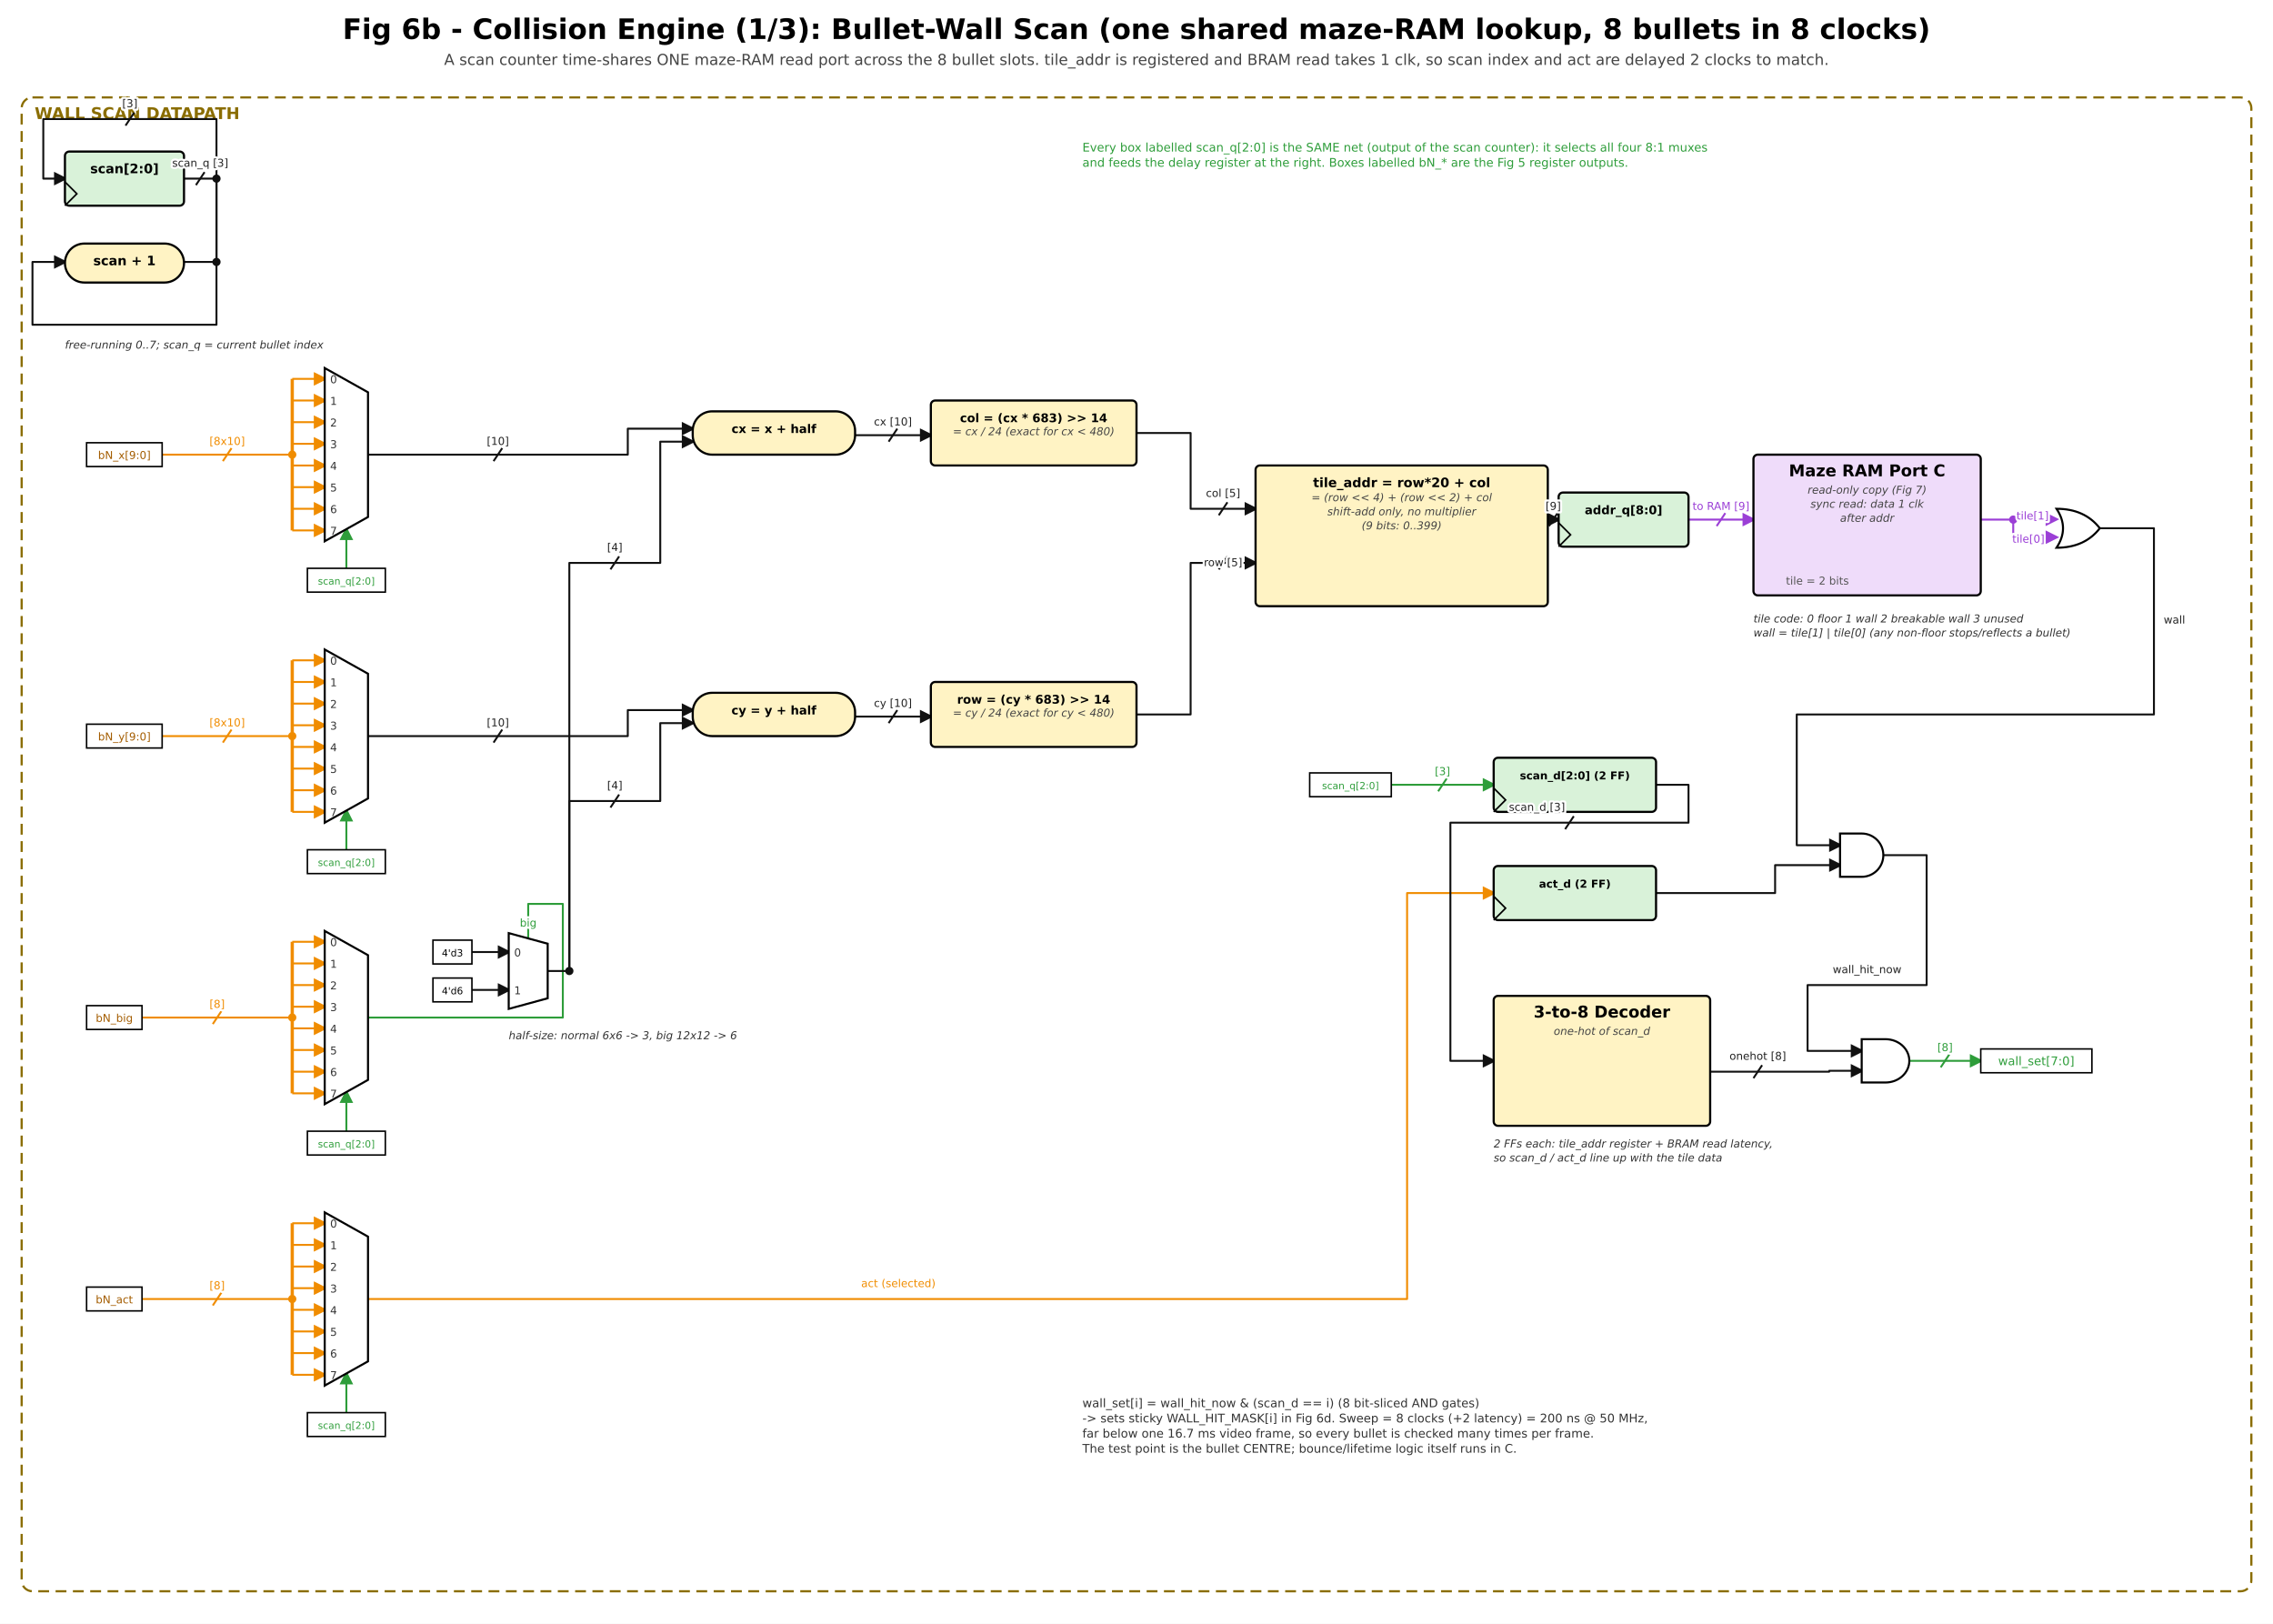
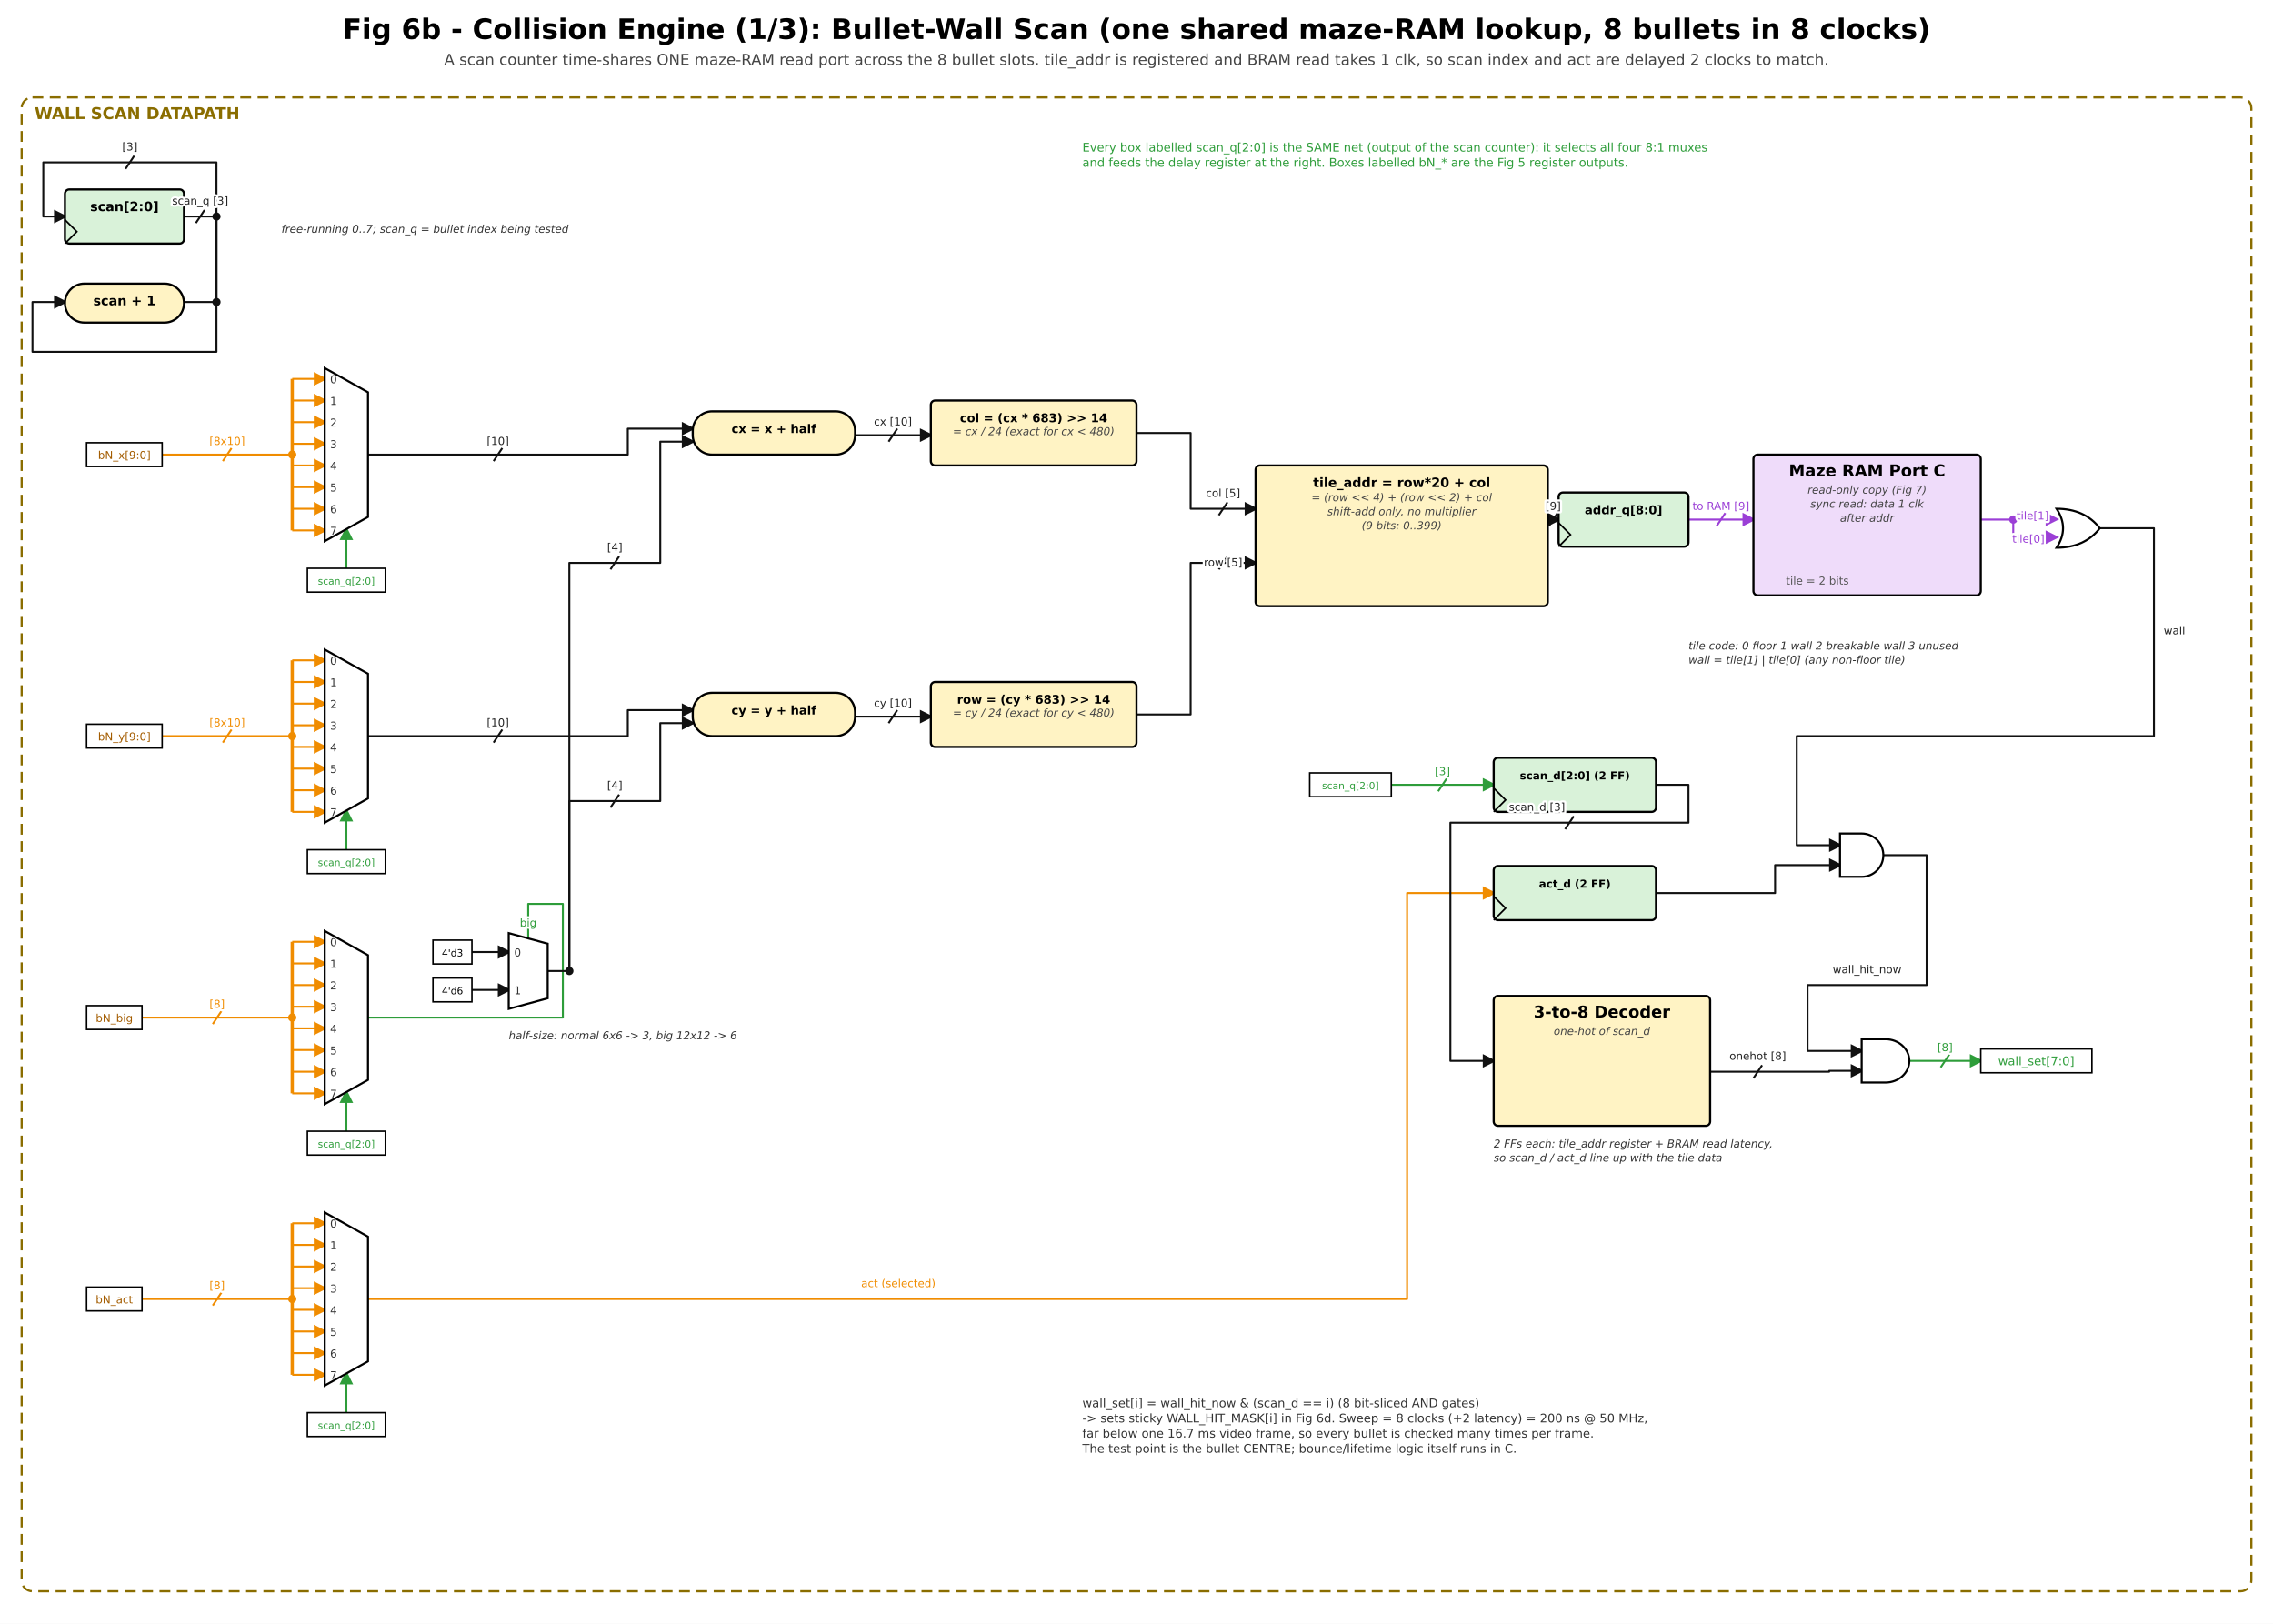
<svg xmlns="http://www.w3.org/2000/svg" width="2100" height="1500" viewBox="0 0 2100 1500">
  <defs>
    <marker id="a111111" viewBox="0 0 10 10" refX="8" refY="5" markerWidth="7" markerHeight="7" orient="auto">
      <path d="M0,0 L10,5 L0,10 z" fill="#111111" />
    </marker>
    <marker id="a2e9d3a" viewBox="0 0 10 10" refX="8" refY="5" markerWidth="7" markerHeight="7" orient="auto">
      <path d="M0,0 L10,5 L0,10 z" fill="#2e9d3a" />
    </marker>
    <marker id="a9b3fd6" viewBox="0 0 10 10" refX="8" refY="5" markerWidth="7" markerHeight="7" orient="auto">
      <path d="M0,0 L10,5 L0,10 z" fill="#9b3fd6" />
    </marker>
    <marker id="af08c00" viewBox="0 0 10 10" refX="8" refY="5" markerWidth="7" markerHeight="7" orient="auto">
      <path d="M0,0 L10,5 L0,10 z" fill="#f08c00" />
    </marker>
  </defs>
  <rect width="100%" height="100%" fill="#fff" />
  <rect x="20.0" y="90.0" width="2060.0" height="1380.0" rx="10" fill="none" stroke="#8a6d00" stroke-width="2" stroke-dasharray="10 6" />
  <text x="32.0" y="110.0" font-family="DejaVu Sans" font-size="15" font-weight="bold" fill="#8a6d00" text-anchor="start">WALL SCAN DATAPATH</text>
-   <path d="M170.0,165.0 L200.0,165.0" fill="none" stroke="#111111" stroke-width="1.8" stroke-linejoin="round" />
-   <path d="M200.0,165.0 L200.0,300.0 L30.0,300.0 L30.0,242.0 L60.0,242.0" fill="none" stroke="#111111" stroke-width="1.8" stroke-linejoin="round" marker-end="url(#a111111)" />
-   <path d="M170.0,242.0 L200.0,242.0" fill="none" stroke="#111111" stroke-width="1.8" stroke-linejoin="round" />
-   <path d="M200.0,242.0 L200.0,110.0 L40.0,110.0 L40.0,165.0 L60.0,165.0" fill="none" stroke="#111111" stroke-width="1.8" stroke-linejoin="round" marker-end="url(#a111111)" />
+   <path d="M170.0,200.0 L200.0,200.0" fill="none" stroke="#111111" stroke-width="1.8" stroke-linejoin="round" />
+   <path d="M200.0,200.0 L200.0,325.0 L30.0,325.0 L30.0,279.0 L60.0,279.0" fill="none" stroke="#111111" stroke-width="1.8" stroke-linejoin="round" marker-end="url(#a111111)" />
+   <path d="M170.0,279.0 L200.0,279.0" fill="none" stroke="#111111" stroke-width="1.8" stroke-linejoin="round" />
+   <path d="M200.0,279.0 L200.0,150.0 L40.0,150.0 L40.0,200.0 L60.0,200.0" fill="none" stroke="#111111" stroke-width="1.8" stroke-linejoin="round" marker-end="url(#a111111)" />
  <path d="M149.8,420.0 L270.0,420.0" fill="none" stroke="#f08c00" stroke-width="1.8" stroke-linejoin="round" />
  <line x1="270" y1="350.0" x2="270" y2="490.0" stroke="#f08c00" stroke-width="3" />
  <path d="M270.0,350.0 L300.0,350.0" fill="none" stroke="#f08c00" stroke-width="1.8" stroke-linejoin="round" marker-end="url(#af08c00)" />
  <path d="M270.0,370.0 L300.0,370.0" fill="none" stroke="#f08c00" stroke-width="1.8" stroke-linejoin="round" marker-end="url(#af08c00)" />
  <path d="M270.0,390.0 L300.0,390.0" fill="none" stroke="#f08c00" stroke-width="1.8" stroke-linejoin="round" marker-end="url(#af08c00)" />
  <path d="M270.0,410.0 L300.0,410.0" fill="none" stroke="#f08c00" stroke-width="1.8" stroke-linejoin="round" marker-end="url(#af08c00)" />
  <path d="M270.0,430.0 L300.0,430.0" fill="none" stroke="#f08c00" stroke-width="1.8" stroke-linejoin="round" marker-end="url(#af08c00)" />
  <path d="M270.0,450.0 L300.0,450.0" fill="none" stroke="#f08c00" stroke-width="1.8" stroke-linejoin="round" marker-end="url(#af08c00)" />
  <path d="M270.0,470.0 L300.0,470.0" fill="none" stroke="#f08c00" stroke-width="1.8" stroke-linejoin="round" marker-end="url(#af08c00)" />
  <path d="M270.0,490.0 L300.0,490.0" fill="none" stroke="#f08c00" stroke-width="1.8" stroke-linejoin="round" marker-end="url(#af08c00)" />
  <path d="M320.0,525.0 L320.0,488.8" fill="none" stroke="#2e9d3a" stroke-width="1.8" stroke-linejoin="round" marker-end="url(#a2e9d3a)" />
  <path d="M149.8,680.0 L270.0,680.0" fill="none" stroke="#f08c00" stroke-width="1.8" stroke-linejoin="round" />
  <line x1="270" y1="610.0" x2="270" y2="750.0" stroke="#f08c00" stroke-width="3" />
  <path d="M270.0,610.0 L300.0,610.0" fill="none" stroke="#f08c00" stroke-width="1.8" stroke-linejoin="round" marker-end="url(#af08c00)" />
  <path d="M270.0,630.0 L300.0,630.0" fill="none" stroke="#f08c00" stroke-width="1.8" stroke-linejoin="round" marker-end="url(#af08c00)" />
  <path d="M270.0,650.0 L300.0,650.0" fill="none" stroke="#f08c00" stroke-width="1.8" stroke-linejoin="round" marker-end="url(#af08c00)" />
  <path d="M270.0,670.0 L300.0,670.0" fill="none" stroke="#f08c00" stroke-width="1.8" stroke-linejoin="round" marker-end="url(#af08c00)" />
  <path d="M270.0,690.0 L300.0,690.0" fill="none" stroke="#f08c00" stroke-width="1.8" stroke-linejoin="round" marker-end="url(#af08c00)" />
  <path d="M270.0,710.0 L300.0,710.0" fill="none" stroke="#f08c00" stroke-width="1.8" stroke-linejoin="round" marker-end="url(#af08c00)" />
  <path d="M270.0,730.0 L300.0,730.0" fill="none" stroke="#f08c00" stroke-width="1.8" stroke-linejoin="round" marker-end="url(#af08c00)" />
  <path d="M270.0,750.0 L300.0,750.0" fill="none" stroke="#f08c00" stroke-width="1.8" stroke-linejoin="round" marker-end="url(#af08c00)" />
  <path d="M320.0,785.0 L320.0,748.8" fill="none" stroke="#2e9d3a" stroke-width="1.8" stroke-linejoin="round" marker-end="url(#a2e9d3a)" />
  <path d="M131.2,940.0 L270.0,940.0" fill="none" stroke="#f08c00" stroke-width="1.8" stroke-linejoin="round" />
  <line x1="270" y1="870.0" x2="270" y2="1010.0" stroke="#f08c00" stroke-width="3" />
  <path d="M270.0,870.0 L300.0,870.0" fill="none" stroke="#f08c00" stroke-width="1.8" stroke-linejoin="round" marker-end="url(#af08c00)" />
  <path d="M270.0,890.0 L300.0,890.0" fill="none" stroke="#f08c00" stroke-width="1.8" stroke-linejoin="round" marker-end="url(#af08c00)" />
  <path d="M270.0,910.0 L300.0,910.0" fill="none" stroke="#f08c00" stroke-width="1.8" stroke-linejoin="round" marker-end="url(#af08c00)" />
  <path d="M270.0,930.0 L300.0,930.0" fill="none" stroke="#f08c00" stroke-width="1.8" stroke-linejoin="round" marker-end="url(#af08c00)" />
  <path d="M270.0,950.0 L300.0,950.0" fill="none" stroke="#f08c00" stroke-width="1.8" stroke-linejoin="round" marker-end="url(#af08c00)" />
  <path d="M270.0,970.0 L300.0,970.0" fill="none" stroke="#f08c00" stroke-width="1.8" stroke-linejoin="round" marker-end="url(#af08c00)" />
  <path d="M270.0,990.0 L300.0,990.0" fill="none" stroke="#f08c00" stroke-width="1.8" stroke-linejoin="round" marker-end="url(#af08c00)" />
  <path d="M270.0,1010.0 L300.0,1010.0" fill="none" stroke="#f08c00" stroke-width="1.8" stroke-linejoin="round" marker-end="url(#af08c00)" />
  <path d="M320.0,1045.0 L320.0,1008.8" fill="none" stroke="#2e9d3a" stroke-width="1.8" stroke-linejoin="round" marker-end="url(#a2e9d3a)" />
  <path d="M131.2,1200.0 L270.0,1200.0" fill="none" stroke="#f08c00" stroke-width="1.8" stroke-linejoin="round" />
  <line x1="270" y1="1130.0" x2="270" y2="1270.0" stroke="#f08c00" stroke-width="3" />
  <path d="M270.0,1130.0 L300.0,1130.0" fill="none" stroke="#f08c00" stroke-width="1.8" stroke-linejoin="round" marker-end="url(#af08c00)" />
  <path d="M270.0,1150.0 L300.0,1150.0" fill="none" stroke="#f08c00" stroke-width="1.8" stroke-linejoin="round" marker-end="url(#af08c00)" />
  <path d="M270.0,1170.0 L300.0,1170.0" fill="none" stroke="#f08c00" stroke-width="1.8" stroke-linejoin="round" marker-end="url(#af08c00)" />
  <path d="M270.0,1190.0 L300.0,1190.0" fill="none" stroke="#f08c00" stroke-width="1.8" stroke-linejoin="round" marker-end="url(#af08c00)" />
  <path d="M270.0,1210.0 L300.0,1210.0" fill="none" stroke="#f08c00" stroke-width="1.8" stroke-linejoin="round" marker-end="url(#af08c00)" />
  <path d="M270.0,1230.0 L300.0,1230.0" fill="none" stroke="#f08c00" stroke-width="1.8" stroke-linejoin="round" marker-end="url(#af08c00)" />
  <path d="M270.0,1250.0 L300.0,1250.0" fill="none" stroke="#f08c00" stroke-width="1.8" stroke-linejoin="round" marker-end="url(#af08c00)" />
  <path d="M270.0,1270.0 L300.0,1270.0" fill="none" stroke="#f08c00" stroke-width="1.8" stroke-linejoin="round" marker-end="url(#af08c00)" />
  <path d="M320.0,1305.0 L320.0,1268.8" fill="none" stroke="#2e9d3a" stroke-width="1.8" stroke-linejoin="round" marker-end="url(#a2e9d3a)" />
  <path d="M436.0,879.5 L470.0,879.5" fill="none" stroke="#111111" stroke-width="1.8" stroke-linejoin="round" marker-end="url(#a111111)" />
  <path d="M436.0,914.5 L470.0,914.5" fill="none" stroke="#111111" stroke-width="1.8" stroke-linejoin="round" marker-end="url(#a111111)" />
  <path d="M340.0,940.0 L520.0,940.0 L520.0,835.0 L488.0,835.0 L488.0,866.9" fill="none" stroke="#2e9d3a" stroke-width="1.8" stroke-linejoin="round" />
  <path d="M340.0,420.0 L580.0,420.0 L580.0,396.0 L640.0,396.0" fill="none" stroke="#111111" stroke-width="1.8" stroke-linejoin="round" marker-end="url(#a111111)" />
  <path d="M340.0,680.0 L580.0,680.0 L580.0,656.0 L640.0,656.0" fill="none" stroke="#111111" stroke-width="1.8" stroke-linejoin="round" marker-end="url(#a111111)" />
  <path d="M506.0,897.0 L526.0,897.0" fill="none" stroke="#111111" stroke-width="1.8" stroke-linejoin="round" />
  <path d="M526.0,897.0 L526.0,520.0 L610.0,520.0 L610.0,408.0 L640.0,408.0" fill="none" stroke="#111111" stroke-width="1.8" stroke-linejoin="round" marker-end="url(#a111111)" />
  <path d="M526.0,897.0 L526.0,740.0 L610.0,740.0 L610.0,668.0 L640.0,668.0" fill="none" stroke="#111111" stroke-width="1.8" stroke-linejoin="round" marker-end="url(#a111111)" />
  <path d="M790.0,402.0 L860.0,402.0" fill="none" stroke="#111111" stroke-width="1.8" stroke-linejoin="round" marker-end="url(#a111111)" />
  <path d="M790.0,662.0 L860.0,662.0" fill="none" stroke="#111111" stroke-width="1.8" stroke-linejoin="round" marker-end="url(#a111111)" />
  <path d="M1050.0,400.0 L1100.0,400.0 L1100.0,470.0 L1160.0,470.0" fill="none" stroke="#111111" stroke-width="1.8" stroke-linejoin="round" marker-end="url(#a111111)" />
  <path d="M1050.0,660.0 L1100.0,660.0 L1100.0,520.0 L1160.0,520.0" fill="none" stroke="#111111" stroke-width="1.8" stroke-linejoin="round" marker-end="url(#a111111)" />
  <path d="M1430.0,480.0 L1440.0,480.0" fill="none" stroke="#111111" stroke-width="1.8" stroke-linejoin="round" marker-end="url(#a111111)" />
  <path d="M1560.0,480.0 L1620.0,480.0" fill="none" stroke="#9b3fd6" stroke-width="1.8" stroke-linejoin="round" marker-end="url(#a9b3fd6)" />
  <path d="M1830.0,480.0 L1860.0,480.0" fill="none" stroke="#9b3fd6" stroke-width="1.8" stroke-linejoin="round" />
  <path d="M1860.0,480.0 L1860.0,479.7 L1900.0,479.7" fill="none" stroke="#9b3fd6" stroke-width="1.8" stroke-linejoin="round" marker-end="url(#a9b3fd6)" />
  <path d="M1860.0,480.0 L1860.0,496.3 L1900.0,496.3" fill="none" stroke="#9b3fd6" stroke-width="1.8" stroke-linejoin="round" marker-end="url(#a9b3fd6)" />
  <path d="M1285.4,725.0 L1380.0,725.0" fill="none" stroke="#2e9d3a" stroke-width="1.8" stroke-linejoin="round" marker-end="url(#a2e9d3a)" />
  <path d="M340.0,1200.0 L360.0,1200.0 L1300.0,1200.0 L1300.0,825.0 L1380.0,825.0" fill="none" stroke="#f08c00" stroke-width="1.8" stroke-linejoin="round" marker-end="url(#af08c00)" />
-   <path d="M1940.0,488.0 L1990.0,488.0 L1990.0,660.0 L1660.0,660.0 L1660.0,780.8 L1700.0,780.8" fill="none" stroke="#111111" stroke-width="1.8" stroke-linejoin="round" marker-end="url(#a111111)" />
+   <path d="M1940.0,488.0 L1990.0,488.0 L1990.0,680.0 L1660.0,680.0 L1660.0,780.8 L1700.0,780.8" fill="none" stroke="#111111" stroke-width="1.8" stroke-linejoin="round" marker-end="url(#a111111)" />
  <path d="M1530.0,825.0 L1640.0,825.0 L1640.0,799.2 L1700.0,799.2" fill="none" stroke="#111111" stroke-width="1.8" stroke-linejoin="round" marker-end="url(#a111111)" />
  <path d="M1530.0,725.0 L1560.0,725.0 L1560.0,760.0 L1340.0,760.0 L1340.0,980.0 L1380.0,980.0" fill="none" stroke="#111111" stroke-width="1.8" stroke-linejoin="round" marker-end="url(#a111111)" />
  <path d="M1580.0,990.0 L1690.0,990.0 L1690.0,989.2 L1720.0,989.2" fill="none" stroke="#111111" stroke-width="1.8" stroke-linejoin="round" marker-end="url(#a111111)" />
  <path d="M1740.0,790.0 L1780.0,790.0 L1780.0,910.0 L1670.0,910.0 L1670.0,970.8 L1720.0,970.8" fill="none" stroke="#111111" stroke-width="1.8" stroke-linejoin="round" marker-end="url(#a111111)" />
  <path d="M1764.0,980.0 L1830.0,980.0" fill="none" stroke="#2e9d3a" stroke-width="1.8" stroke-linejoin="round" marker-end="url(#a2e9d3a)" />
-   <rect x="60.0" y="140.0" width="110.0" height="50.0" rx="4" fill="#d9f2d9" stroke="#000" stroke-width="2" />
-   <rect x="60.0" y="225.0" width="110.0" height="36.0" rx="18" fill="#fff3c4" stroke="#000" stroke-width="2" />
+   <rect x="60.0" y="175.0" width="110.0" height="50.0" rx="4" fill="#d9f2d9" stroke="#000" stroke-width="2" />
+   <rect x="60.0" y="262.0" width="110.0" height="36.0" rx="18" fill="#fff3c4" stroke="#000" stroke-width="2" />
  <path d="M300,340 L340,362.4 L340,477.6 L300,500 Z" fill="#fff" stroke="#000" stroke-width="1.9" />
  <rect x="80.0" y="409.0" width="69.8" height="22.0" rx="0" fill="#fff" stroke="#000" stroke-width="1.4" />
  <rect x="284.0" y="525.0" width="72.0" height="22.0" rx="0" fill="#fff" stroke="#000" stroke-width="1.4" />
  <path d="M300,600 L340,622.4 L340,737.6 L300,760 Z" fill="#fff" stroke="#000" stroke-width="1.9" />
  <rect x="80.0" y="669.0" width="69.8" height="22.0" rx="0" fill="#fff" stroke="#000" stroke-width="1.4" />
  <rect x="284.0" y="785.0" width="72.0" height="22.0" rx="0" fill="#fff" stroke="#000" stroke-width="1.4" />
  <path d="M300,860 L340,882.4 L340,997.6 L300,1020 Z" fill="#fff" stroke="#000" stroke-width="1.9" />
  <rect x="80.0" y="929.0" width="51.2" height="22.0" rx="0" fill="#fff" stroke="#000" stroke-width="1.4" />
  <rect x="284.0" y="1045.0" width="72.0" height="22.0" rx="0" fill="#fff" stroke="#000" stroke-width="1.4" />
  <path d="M300,1120 L340,1142.4 L340,1257.6 L300,1280 Z" fill="#fff" stroke="#000" stroke-width="1.9" />
  <rect x="80.0" y="1189.0" width="51.2" height="22.0" rx="0" fill="#fff" stroke="#000" stroke-width="1.4" />
  <rect x="284.0" y="1305.0" width="72.0" height="22.0" rx="0" fill="#fff" stroke="#000" stroke-width="1.4" />
  <path d="M470,862 L506,871.8 L506,922.2 L470,932 Z" fill="#fff" stroke="#000" stroke-width="1.9" />
  <rect x="400.0" y="868.5" width="36.0" height="22.0" rx="0" fill="#fff" stroke="#000" stroke-width="1.4" />
  <rect x="400.0" y="903.5" width="36.0" height="22.0" rx="0" fill="#fff" stroke="#000" stroke-width="1.4" />
  <rect x="640.0" y="380.0" width="150.0" height="40.0" rx="18" fill="#fff3c4" stroke="#000" stroke-width="2" />
  <rect x="640.0" y="640.0" width="150.0" height="40.0" rx="18" fill="#fff3c4" stroke="#000" stroke-width="2" />
  <rect x="860.0" y="370.0" width="190.0" height="60.0" rx="4" fill="#fff3c4" stroke="#000" stroke-width="2" />
  <rect x="860.0" y="630.0" width="190.0" height="60.0" rx="4" fill="#fff3c4" stroke="#000" stroke-width="2" />
  <rect x="1160.0" y="430.0" width="270.0" height="130.0" rx="4" fill="#fff3c4" stroke="#000" stroke-width="2" />
  <rect x="1440.0" y="455.0" width="120.0" height="50.0" rx="4" fill="#d9f2d9" stroke="#000" stroke-width="2" />
  <rect x="1620.0" y="420.0" width="210.0" height="130.0" rx="4" fill="#efdcfa" stroke="#000" stroke-width="2" />
  <path d="M1900,470 Q1926.0,470 1940,488.0 Q1926.0,506 1900,506 Q1912.0,488.0 1900,470 Z" fill="#fff" stroke="#000" stroke-width="1.9" />
  <rect x="1380.0" y="700.0" width="150.0" height="50.0" rx="4" fill="#d9f2d9" stroke="#000" stroke-width="2" />
  <rect x="1380.0" y="800.0" width="150.0" height="50.0" rx="4" fill="#d9f2d9" stroke="#000" stroke-width="2" />
  <rect x="1210.0" y="714.0" width="75.4" height="22.0" rx="0" fill="#fff" stroke="#000" stroke-width="1.4" />
  <path d="M1700,770 H1720.0 A20.0,20.0 0 0 1 1720.0,810 H1700 Z" fill="#fff" stroke="#000" stroke-width="1.9" />
  <rect x="1380.0" y="920.0" width="200.0" height="120.0" rx="4" fill="#fff3c4" stroke="#000" stroke-width="2" />
  <path d="M1720,960 H1742.0 A22.0,20.0 0 0 1 1742.0,1000 H1720 Z" fill="#fff" stroke="#000" stroke-width="1.9" />
  <rect x="1830.0" y="969.0" width="102.7" height="22.0" rx="0" fill="#fff" stroke="#000" stroke-width="1.4" />
  <text x="1050.0" y="36.0" font-family="DejaVu Sans" font-size="26" font-weight="bold" fill="#000" text-anchor="middle">Fig 6b - Collision Engine (1/3): Bullet-Wall Scan  (one shared maze-RAM lookup, 8 bullets in 8 clocks)</text>
  <text x="1050.0" y="60.0" font-family="DejaVu Sans" font-size="14" font-weight="normal" fill="#444" text-anchor="middle">A scan counter time-shares ONE maze-RAM read port across the 8 bullet slots.  tile_addr is registered and BRAM read takes 1 clk, so scan index and act are delayed 2 clocks to match.</text>
-   <text x="115.0" y="160.0" font-family="DejaVu Sans" font-size="12" font-weight="bold" fill="#000" text-anchor="middle">scan[2:0]</text>
-   <path d="M60,168 L71,179 L60,190" fill="none" stroke="#000" stroke-width="1.5" />
-   <text x="115.0" y="245.0" font-family="DejaVu Sans" font-size="12" font-weight="bold" fill="#000" text-anchor="middle">scan + 1</text>
-   <line x1="181.0" y1="171.0" x2="189.0" y2="159.0" stroke="#111111" stroke-width="1.8" />
-   <text x="185.0" y="154.0" font-family="DejaVu Sans" font-size="10" font-weight="normal" fill="#222" text-anchor="middle" stroke="#fff" stroke-width="4" paint-order="stroke" stroke-linejoin="round">scan_q [3]</text>
-   <circle cx="200.0" cy="165.0" r="3.8" fill="#111111" />
-   <line x1="116.0" y1="116.0" x2="124.0" y2="104.0" stroke="#111111" stroke-width="1.8" />
-   <text x="120.0" y="99.0" font-family="DejaVu Sans" font-size="10" font-weight="normal" fill="#222" text-anchor="middle" stroke="#fff" stroke-width="4" paint-order="stroke" stroke-linejoin="round">[3]</text>
-   <circle cx="200.0" cy="242.0" r="3.8" fill="#111111" />
-   <text x="60.0" y="322.0" font-family="DejaVu Sans" font-size="10" font-weight="normal" fill="#333" text-anchor="start" font-style="italic">free-running 0..7; scan_q = current bullet index</text>
+   <text x="115.0" y="195.0" font-family="DejaVu Sans" font-size="12" font-weight="bold" fill="#000" text-anchor="middle">scan[2:0]</text>
+   <path d="M60,203 L71,214 L60,225" fill="none" stroke="#000" stroke-width="1.5" />
+   <text x="115.0" y="282.0" font-family="DejaVu Sans" font-size="12" font-weight="bold" fill="#000" text-anchor="middle">scan + 1</text>
+   <line x1="181.0" y1="206.0" x2="189.0" y2="194.0" stroke="#111111" stroke-width="1.8" />
+   <text x="185.0" y="189.0" font-family="DejaVu Sans" font-size="10" font-weight="normal" fill="#222" text-anchor="middle" stroke="#fff" stroke-width="4" paint-order="stroke" stroke-linejoin="round">scan_q [3]</text>
+   <circle cx="200.0" cy="200.0" r="3.8" fill="#111111" />
+   <line x1="116.0" y1="156.0" x2="124.0" y2="144.0" stroke="#111111" stroke-width="1.8" />
+   <text x="120.0" y="139.0" font-family="DejaVu Sans" font-size="10" font-weight="normal" fill="#222" text-anchor="middle" stroke="#fff" stroke-width="4" paint-order="stroke" stroke-linejoin="round">[3]</text>
+   <circle cx="200.0" cy="279.0" r="3.8" fill="#111111" />
+   <text x="260.0" y="215.0" font-family="DejaVu Sans" font-size="10" font-weight="normal" fill="#333" text-anchor="start" font-style="italic">free-running 0..7;  scan_q = bullet index being tested</text>
  <text x="1000.0" y="140.0" font-family="DejaVu Sans" font-size="11" font-weight="normal" fill="#2e9d3a" text-anchor="start">Every box labelled scan_q[2:0] is the SAME net (output of the scan counter): it selects all four 8:1 muxes</text>
  <text x="1000.0" y="154.0" font-family="DejaVu Sans" font-size="11" font-weight="normal" fill="#2e9d3a" text-anchor="start">and feeds the delay register at the right.  Boxes labelled bN_* are the Fig 5 register outputs.</text>
  <text x="305.0" y="354.0" font-family="DejaVu Sans" font-size="10" font-weight="normal" fill="#333" text-anchor="start">0</text>
  <text x="305.0" y="374.0" font-family="DejaVu Sans" font-size="10" font-weight="normal" fill="#333" text-anchor="start">1</text>
  <text x="305.0" y="394.0" font-family="DejaVu Sans" font-size="10" font-weight="normal" fill="#333" text-anchor="start">2</text>
  <text x="305.0" y="414.0" font-family="DejaVu Sans" font-size="10" font-weight="normal" fill="#333" text-anchor="start">3</text>
  <text x="305.0" y="434.0" font-family="DejaVu Sans" font-size="10" font-weight="normal" fill="#333" text-anchor="start">4</text>
  <text x="305.0" y="454.0" font-family="DejaVu Sans" font-size="10" font-weight="normal" fill="#333" text-anchor="start">5</text>
  <text x="305.0" y="474.0" font-family="DejaVu Sans" font-size="10" font-weight="normal" fill="#333" text-anchor="start">6</text>
  <text x="305.0" y="494.0" font-family="DejaVu Sans" font-size="10" font-weight="normal" fill="#333" text-anchor="start">7</text>
  <text x="114.9" y="424.0" font-family="DejaVu Sans" font-size="10" font-weight="normal" fill="#a35c00" text-anchor="middle">bN_x[9:0]</text>
  <line x1="205.9" y1="426.0" x2="213.9" y2="414.0" stroke="#f08c00" stroke-width="1.8" />
  <text x="209.9" y="411.0" font-family="DejaVu Sans" font-size="10" font-weight="normal" fill="#f08c00" text-anchor="middle" stroke="#fff" stroke-width="4" paint-order="stroke" stroke-linejoin="round">[8x10]</text>
  <circle cx="270.0" cy="420.0" r="3.8" fill="#f08c00" />
  <text x="320.0" y="540.0" font-family="DejaVu Sans" font-size="9" font-weight="normal" fill="#2e9d3a" text-anchor="middle">scan_q[2:0]</text>
  <text x="305.0" y="614.0" font-family="DejaVu Sans" font-size="10" font-weight="normal" fill="#333" text-anchor="start">0</text>
  <text x="305.0" y="634.0" font-family="DejaVu Sans" font-size="10" font-weight="normal" fill="#333" text-anchor="start">1</text>
  <text x="305.0" y="654.0" font-family="DejaVu Sans" font-size="10" font-weight="normal" fill="#333" text-anchor="start">2</text>
  <text x="305.0" y="674.0" font-family="DejaVu Sans" font-size="10" font-weight="normal" fill="#333" text-anchor="start">3</text>
  <text x="305.0" y="694.0" font-family="DejaVu Sans" font-size="10" font-weight="normal" fill="#333" text-anchor="start">4</text>
  <text x="305.0" y="714.0" font-family="DejaVu Sans" font-size="10" font-weight="normal" fill="#333" text-anchor="start">5</text>
  <text x="305.0" y="734.0" font-family="DejaVu Sans" font-size="10" font-weight="normal" fill="#333" text-anchor="start">6</text>
  <text x="305.0" y="754.0" font-family="DejaVu Sans" font-size="10" font-weight="normal" fill="#333" text-anchor="start">7</text>
  <text x="114.9" y="684.0" font-family="DejaVu Sans" font-size="10" font-weight="normal" fill="#a35c00" text-anchor="middle">bN_y[9:0]</text>
  <line x1="205.9" y1="686.0" x2="213.9" y2="674.0" stroke="#f08c00" stroke-width="1.8" />
  <text x="209.9" y="671.0" font-family="DejaVu Sans" font-size="10" font-weight="normal" fill="#f08c00" text-anchor="middle" stroke="#fff" stroke-width="4" paint-order="stroke" stroke-linejoin="round">[8x10]</text>
  <circle cx="270.0" cy="680.0" r="3.8" fill="#f08c00" />
  <text x="320.0" y="800.0" font-family="DejaVu Sans" font-size="9" font-weight="normal" fill="#2e9d3a" text-anchor="middle">scan_q[2:0]</text>
  <text x="305.0" y="874.0" font-family="DejaVu Sans" font-size="10" font-weight="normal" fill="#333" text-anchor="start">0</text>
  <text x="305.0" y="894.0" font-family="DejaVu Sans" font-size="10" font-weight="normal" fill="#333" text-anchor="start">1</text>
  <text x="305.0" y="914.0" font-family="DejaVu Sans" font-size="10" font-weight="normal" fill="#333" text-anchor="start">2</text>
  <text x="305.0" y="934.0" font-family="DejaVu Sans" font-size="10" font-weight="normal" fill="#333" text-anchor="start">3</text>
  <text x="305.0" y="954.0" font-family="DejaVu Sans" font-size="10" font-weight="normal" fill="#333" text-anchor="start">4</text>
  <text x="305.0" y="974.0" font-family="DejaVu Sans" font-size="10" font-weight="normal" fill="#333" text-anchor="start">5</text>
  <text x="305.0" y="994.0" font-family="DejaVu Sans" font-size="10" font-weight="normal" fill="#333" text-anchor="start">6</text>
  <text x="305.0" y="1014.0" font-family="DejaVu Sans" font-size="10" font-weight="normal" fill="#333" text-anchor="start">7</text>
  <text x="105.6" y="944.0" font-family="DejaVu Sans" font-size="10" font-weight="normal" fill="#a35c00" text-anchor="middle">bN_big</text>
  <line x1="196.6" y1="946.0" x2="204.6" y2="934.0" stroke="#f08c00" stroke-width="1.8" />
  <text x="200.6" y="931.0" font-family="DejaVu Sans" font-size="10" font-weight="normal" fill="#f08c00" text-anchor="middle" stroke="#fff" stroke-width="4" paint-order="stroke" stroke-linejoin="round">[8]</text>
  <circle cx="270.0" cy="940.0" r="3.8" fill="#f08c00" />
  <text x="320.0" y="1060.0" font-family="DejaVu Sans" font-size="9" font-weight="normal" fill="#2e9d3a" text-anchor="middle">scan_q[2:0]</text>
  <text x="305.0" y="1134.0" font-family="DejaVu Sans" font-size="10" font-weight="normal" fill="#333" text-anchor="start">0</text>
  <text x="305.0" y="1154.0" font-family="DejaVu Sans" font-size="10" font-weight="normal" fill="#333" text-anchor="start">1</text>
  <text x="305.0" y="1174.0" font-family="DejaVu Sans" font-size="10" font-weight="normal" fill="#333" text-anchor="start">2</text>
  <text x="305.0" y="1194.0" font-family="DejaVu Sans" font-size="10" font-weight="normal" fill="#333" text-anchor="start">3</text>
  <text x="305.0" y="1214.0" font-family="DejaVu Sans" font-size="10" font-weight="normal" fill="#333" text-anchor="start">4</text>
  <text x="305.0" y="1234.0" font-family="DejaVu Sans" font-size="10" font-weight="normal" fill="#333" text-anchor="start">5</text>
  <text x="305.0" y="1254.0" font-family="DejaVu Sans" font-size="10" font-weight="normal" fill="#333" text-anchor="start">6</text>
  <text x="305.0" y="1274.0" font-family="DejaVu Sans" font-size="10" font-weight="normal" fill="#333" text-anchor="start">7</text>
  <text x="105.6" y="1204.0" font-family="DejaVu Sans" font-size="10" font-weight="normal" fill="#a35c00" text-anchor="middle">bN_act</text>
  <line x1="196.6" y1="1206.0" x2="204.6" y2="1194.0" stroke="#f08c00" stroke-width="1.8" />
  <text x="200.6" y="1191.0" font-family="DejaVu Sans" font-size="10" font-weight="normal" fill="#f08c00" text-anchor="middle" stroke="#fff" stroke-width="4" paint-order="stroke" stroke-linejoin="round">[8]</text>
  <circle cx="270.0" cy="1200.0" r="3.8" fill="#f08c00" />
  <text x="320.0" y="1320.0" font-family="DejaVu Sans" font-size="9" font-weight="normal" fill="#2e9d3a" text-anchor="middle">scan_q[2:0]</text>
  <text x="475.0" y="883.5" font-family="DejaVu Sans" font-size="10" font-weight="normal" fill="#333" text-anchor="start">0</text>
  <text x="475.0" y="918.5" font-family="DejaVu Sans" font-size="10" font-weight="normal" fill="#333" text-anchor="start">1</text>
  <text x="488.0" y="856.0" font-family="DejaVu Sans" font-size="10" font-weight="normal" fill="#2e9d3a" text-anchor="middle" stroke="#fff" stroke-width="4" paint-order="stroke" stroke-linejoin="round">big</text>
  <text x="418.0" y="883.5" font-family="DejaVu Sans" font-size="9" font-weight="normal" fill="#000" text-anchor="middle">4'd3</text>
  <text x="418.0" y="918.5" font-family="DejaVu Sans" font-size="9" font-weight="normal" fill="#000" text-anchor="middle">4'd6</text>
  <text x="470.0" y="960.0" font-family="DejaVu Sans" font-size="10" font-weight="normal" fill="#333" text-anchor="start" font-style="italic">half-size: normal 6x6 -&gt; 3, big 12x12 -&gt; 6</text>
  <text x="715.0" y="400.0" font-family="DejaVu Sans" font-size="11" font-weight="bold" fill="#000" text-anchor="middle">cx = x + half</text>
  <text x="715.0" y="660.0" font-family="DejaVu Sans" font-size="11" font-weight="bold" fill="#000" text-anchor="middle">cy = y + half</text>
  <line x1="456.0" y1="426.0" x2="464.0" y2="414.0" stroke="#111111" stroke-width="1.8" />
  <text x="460.0" y="411.0" font-family="DejaVu Sans" font-size="10" font-weight="normal" fill="#222" text-anchor="middle" stroke="#fff" stroke-width="4" paint-order="stroke" stroke-linejoin="round">[10]</text>
  <line x1="456.0" y1="686.0" x2="464.0" y2="674.0" stroke="#111111" stroke-width="1.8" />
  <text x="460.0" y="671.0" font-family="DejaVu Sans" font-size="10" font-weight="normal" fill="#222" text-anchor="middle" stroke="#fff" stroke-width="4" paint-order="stroke" stroke-linejoin="round">[10]</text>
  <circle cx="526.0" cy="897.0" r="3.8" fill="#111111" />
  <line x1="564.0" y1="526.0" x2="572.0" y2="514.0" stroke="#111111" stroke-width="1.8" />
  <text x="568.0" y="509.0" font-family="DejaVu Sans" font-size="10" font-weight="normal" fill="#222" text-anchor="middle" stroke="#fff" stroke-width="4" paint-order="stroke" stroke-linejoin="round">[4]</text>
  <line x1="564.0" y1="746.0" x2="572.0" y2="734.0" stroke="#111111" stroke-width="1.8" />
  <text x="568.0" y="729.0" font-family="DejaVu Sans" font-size="10" font-weight="normal" fill="#222" text-anchor="middle" stroke="#fff" stroke-width="4" paint-order="stroke" stroke-linejoin="round">[4]</text>
  <text x="955.0" y="390.0" font-family="DejaVu Sans" font-size="11" font-weight="bold" fill="#000" text-anchor="middle">col = (cx * 683) &gt;&gt; 14</text>
  <text x="955.0" y="402.0" font-family="DejaVu Sans" font-size="10" font-weight="normal" fill="#444" text-anchor="middle" font-style="italic">= cx / 24  (exact for cx &lt; 480)</text>
  <text x="955.0" y="650.0" font-family="DejaVu Sans" font-size="11" font-weight="bold" fill="#000" text-anchor="middle">row = (cy * 683) &gt;&gt; 14</text>
  <text x="955.0" y="662.0" font-family="DejaVu Sans" font-size="10" font-weight="normal" fill="#444" text-anchor="middle" font-style="italic">= cy / 24  (exact for cy &lt; 480)</text>
  <line x1="821.0" y1="408.0" x2="829.0" y2="396.0" stroke="#111111" stroke-width="1.8" />
  <text x="825.0" y="393.0" font-family="DejaVu Sans" font-size="10" font-weight="normal" fill="#222" text-anchor="middle" stroke="#fff" stroke-width="4" paint-order="stroke" stroke-linejoin="round">cx [10]</text>
  <line x1="821.0" y1="668.0" x2="829.0" y2="656.0" stroke="#111111" stroke-width="1.8" />
  <text x="825.0" y="653.0" font-family="DejaVu Sans" font-size="10" font-weight="normal" fill="#222" text-anchor="middle" stroke="#fff" stroke-width="4" paint-order="stroke" stroke-linejoin="round">cy [10]</text>
  <text x="1295.0" y="450.0" font-family="DejaVu Sans" font-size="12" font-weight="bold" fill="#000" text-anchor="middle">tile_addr = row*20 + col</text>
  <text x="1295.0" y="463.0" font-family="DejaVu Sans" font-size="10" font-weight="normal" fill="#444" text-anchor="middle" font-style="italic">= (row &lt;&lt; 4) + (row &lt;&lt; 2) + col</text>
  <text x="1295.0" y="476.0" font-family="DejaVu Sans" font-size="10" font-weight="normal" fill="#444" text-anchor="middle" font-style="italic">shift-add only, no multiplier</text>
  <text x="1295.0" y="489.0" font-family="DejaVu Sans" font-size="10" font-weight="normal" fill="#444" text-anchor="middle" font-style="italic">(9 bits: 0..399)</text>
  <line x1="1126.0" y1="476.0" x2="1134.0" y2="464.0" stroke="#111111" stroke-width="1.8" />
  <text x="1130.0" y="459.0" font-family="DejaVu Sans" font-size="10" font-weight="normal" fill="#222" text-anchor="middle" stroke="#fff" stroke-width="4" paint-order="stroke" stroke-linejoin="round">col [5]</text>
  <line x1="1126.0" y1="526.0" x2="1134.0" y2="514.0" stroke="#111111" stroke-width="1.8" />
  <text x="1130.0" y="523.0" font-family="DejaVu Sans" font-size="10" font-weight="normal" fill="#222" text-anchor="middle" stroke="#fff" stroke-width="4" paint-order="stroke" stroke-linejoin="round">row [5]</text>
  <text x="1500.0" y="475.0" font-family="DejaVu Sans" font-size="11" font-weight="bold" fill="#000" text-anchor="middle">addr_q[8:0]</text>
  <path d="M1440,483 L1451,494 L1440,505" fill="none" stroke="#000" stroke-width="1.5" />
  <line x1="1431.0" y1="486.0" x2="1439.0" y2="474.0" stroke="#111111" stroke-width="1.8" />
  <text x="1435.0" y="471.0" font-family="DejaVu Sans" font-size="10" font-weight="normal" fill="#222" text-anchor="middle" stroke="#fff" stroke-width="4" paint-order="stroke" stroke-linejoin="round">[9]</text>
  <text x="1725.0" y="440.0" font-family="DejaVu Sans" font-size="15" font-weight="bold" fill="#000" text-anchor="middle">Maze RAM  Port C</text>
  <text x="1725.0" y="456.0" font-family="DejaVu Sans" font-size="10" font-weight="normal" fill="#444" text-anchor="middle" font-style="italic">read-only copy (Fig 7)</text>
  <text x="1725.0" y="469.0" font-family="DejaVu Sans" font-size="10" font-weight="normal" fill="#444" text-anchor="middle" font-style="italic">sync read: data 1 clk</text>
  <text x="1725.0" y="482.0" font-family="DejaVu Sans" font-size="10" font-weight="normal" fill="#444" text-anchor="middle" font-style="italic">after addr</text>
  <line x1="1586.0" y1="486.0" x2="1594.0" y2="474.0" stroke="#9b3fd6" stroke-width="1.8" />
  <text x="1590.0" y="471.0" font-family="DejaVu Sans" font-size="10" font-weight="normal" fill="#9b3fd6" text-anchor="middle" stroke="#fff" stroke-width="4" paint-order="stroke" stroke-linejoin="round">to RAM [9]</text>
  <text x="1650.0" y="540.0" font-family="DejaVu Sans" font-size="10" font-weight="normal" fill="#555" text-anchor="start">tile = 2 bits</text>
  <circle cx="1860.0" cy="480.0" r="3.8" fill="#9b3fd6" />
  <text x="1863.0" y="479.9" font-family="DejaVu Sans" font-size="10" font-weight="normal" fill="#9b3fd6" text-anchor="start" stroke="#fff" stroke-width="4" paint-order="stroke" stroke-linejoin="round">tile[1]</text>
  <text x="1874.0" y="501.3" font-family="DejaVu Sans" font-size="10" font-weight="normal" fill="#9b3fd6" text-anchor="middle" stroke="#fff" stroke-width="4" paint-order="stroke" stroke-linejoin="round">tile[0]</text>
-   <text x="1620.0" y="575.0" font-family="DejaVu Sans" font-size="10" font-weight="normal" fill="#333" text-anchor="start" font-style="italic">tile code: 0 floor   1 wall   2 breakable wall   3 unused</text>
-   <text x="1620.0" y="588.0" font-family="DejaVu Sans" font-size="10" font-weight="normal" fill="#333" text-anchor="start" font-style="italic">wall = tile[1] | tile[0]  (any non-floor stops/reflects a bullet)</text>
+   <text x="1560.0" y="600.0" font-family="DejaVu Sans" font-size="10" font-weight="normal" fill="#333" text-anchor="start" font-style="italic">tile code: 0 floor   1 wall   2 breakable wall   3 unused</text>
+   <text x="1560.0" y="613.0" font-family="DejaVu Sans" font-size="10" font-weight="normal" fill="#333" text-anchor="start" font-style="italic">wall = tile[1] | tile[0]  (any non-floor tile)</text>
  <text x="1455.0" y="720.0" font-family="DejaVu Sans" font-size="10" font-weight="bold" fill="#000" text-anchor="middle">scan_d[2:0] (2 FF)</text>
  <path d="M1380,728 L1391,739 L1380,750" fill="none" stroke="#000" stroke-width="1.5" />
  <text x="1455.0" y="820.0" font-family="DejaVu Sans" font-size="10" font-weight="bold" fill="#000" text-anchor="middle">act_d (2 FF)</text>
  <path d="M1380,828 L1391,839 L1380,850" fill="none" stroke="#000" stroke-width="1.5" />
  <text x="1247.7" y="729.0" font-family="DejaVu Sans" font-size="9" font-weight="normal" fill="#2e9d3a" text-anchor="middle">scan_q[2:0]</text>
  <line x1="1328.7" y1="731.0" x2="1336.7" y2="719.0" stroke="#2e9d3a" stroke-width="1.8" />
  <text x="1332.7" y="716.0" font-family="DejaVu Sans" font-size="10" font-weight="normal" fill="#2e9d3a" text-anchor="middle" stroke="#fff" stroke-width="4" paint-order="stroke" stroke-linejoin="round">[3]</text>
  <text x="830.0" y="1189.0" font-family="DejaVu Sans" font-size="10" font-weight="normal" fill="#f08c00" text-anchor="middle" stroke="#fff" stroke-width="4" paint-order="stroke" stroke-linejoin="round">act (selected)</text>
  <text x="1380.0" y="1060.0" font-family="DejaVu Sans" font-size="10" font-weight="normal" fill="#333" text-anchor="start" font-style="italic">2 FFs each: tile_addr register + BRAM read latency,</text>
  <text x="1380.0" y="1073.0" font-family="DejaVu Sans" font-size="10" font-weight="normal" fill="#333" text-anchor="start" font-style="italic">so scan_d / act_d line up with the tile data</text>
-   <text x="1999.0" y="576.0" font-family="DejaVu Sans" font-size="10" font-weight="normal" fill="#222" text-anchor="start" stroke="#fff" stroke-width="4" paint-order="stroke" stroke-linejoin="round">wall</text>
+   <text x="1999.0" y="586.0" font-family="DejaVu Sans" font-size="10" font-weight="normal" fill="#222" text-anchor="start" stroke="#fff" stroke-width="4" paint-order="stroke" stroke-linejoin="round">wall</text>
  <text x="1480.0" y="940.0" font-family="DejaVu Sans" font-size="15" font-weight="bold" fill="#000" text-anchor="middle">3-to-8 Decoder</text>
  <text x="1480.0" y="956.0" font-family="DejaVu Sans" font-size="10" font-weight="normal" fill="#444" text-anchor="middle" font-style="italic">one-hot of scan_d</text>
  <line x1="1446.0" y1="766.0" x2="1454.0" y2="754.0" stroke="#111111" stroke-width="1.8" />
  <text x="1420.0" y="749.0" font-family="DejaVu Sans" font-size="10" font-weight="normal" fill="#222" text-anchor="middle" stroke="#fff" stroke-width="4" paint-order="stroke" stroke-linejoin="round">scan_d [3]</text>
  <line x1="1620.0" y1="996.0" x2="1628.0" y2="984.0" stroke="#111111" stroke-width="1.8" />
  <text x="1624.0" y="979.0" font-family="DejaVu Sans" font-size="10" font-weight="normal" fill="#222" text-anchor="middle" stroke="#fff" stroke-width="4" paint-order="stroke" stroke-linejoin="round">onehot [8]</text>
  <text x="1725.0" y="899.0" font-family="DejaVu Sans" font-size="10" font-weight="normal" fill="#222" text-anchor="middle" stroke="#fff" stroke-width="4" paint-order="stroke" stroke-linejoin="round">wall_hit_now</text>
  <text x="1881.3" y="984.0" font-family="DejaVu Sans" font-size="11" font-weight="normal" fill="#2e9d3a" text-anchor="middle">wall_set[7:0]</text>
  <line x1="1793.0" y1="986.0" x2="1801.0" y2="974.0" stroke="#2e9d3a" stroke-width="1.8" />
  <text x="1797.0" y="971.0" font-family="DejaVu Sans" font-size="10" font-weight="normal" fill="#2e9d3a" text-anchor="middle" stroke="#fff" stroke-width="4" paint-order="stroke" stroke-linejoin="round">[8]</text>
  <text x="1000.0" y="1300.0" font-family="DejaVu Sans" font-size="11" font-weight="normal" fill="#333" text-anchor="start">wall_set[i] = wall_hit_now &amp; (scan_d == i)   (8 bit-sliced AND gates)</text>
  <text x="1000.0" y="1314.0" font-family="DejaVu Sans" font-size="11" font-weight="normal" fill="#333" text-anchor="start">-&gt; sets sticky WALL_HIT_MASK[i] in Fig 6d.   Sweep = 8 clocks (+2 latency) = 200 ns @ 50 MHz,</text>
  <text x="1000.0" y="1328.0" font-family="DejaVu Sans" font-size="11" font-weight="normal" fill="#333" text-anchor="start">far below one 16.7 ms video frame, so every bullet is checked many times per frame.</text>
  <text x="1000.0" y="1342.0" font-family="DejaVu Sans" font-size="11" font-weight="normal" fill="#333" text-anchor="start">The test point is the bullet CENTRE; bounce/lifetime logic itself runs in C.</text>
</svg>
